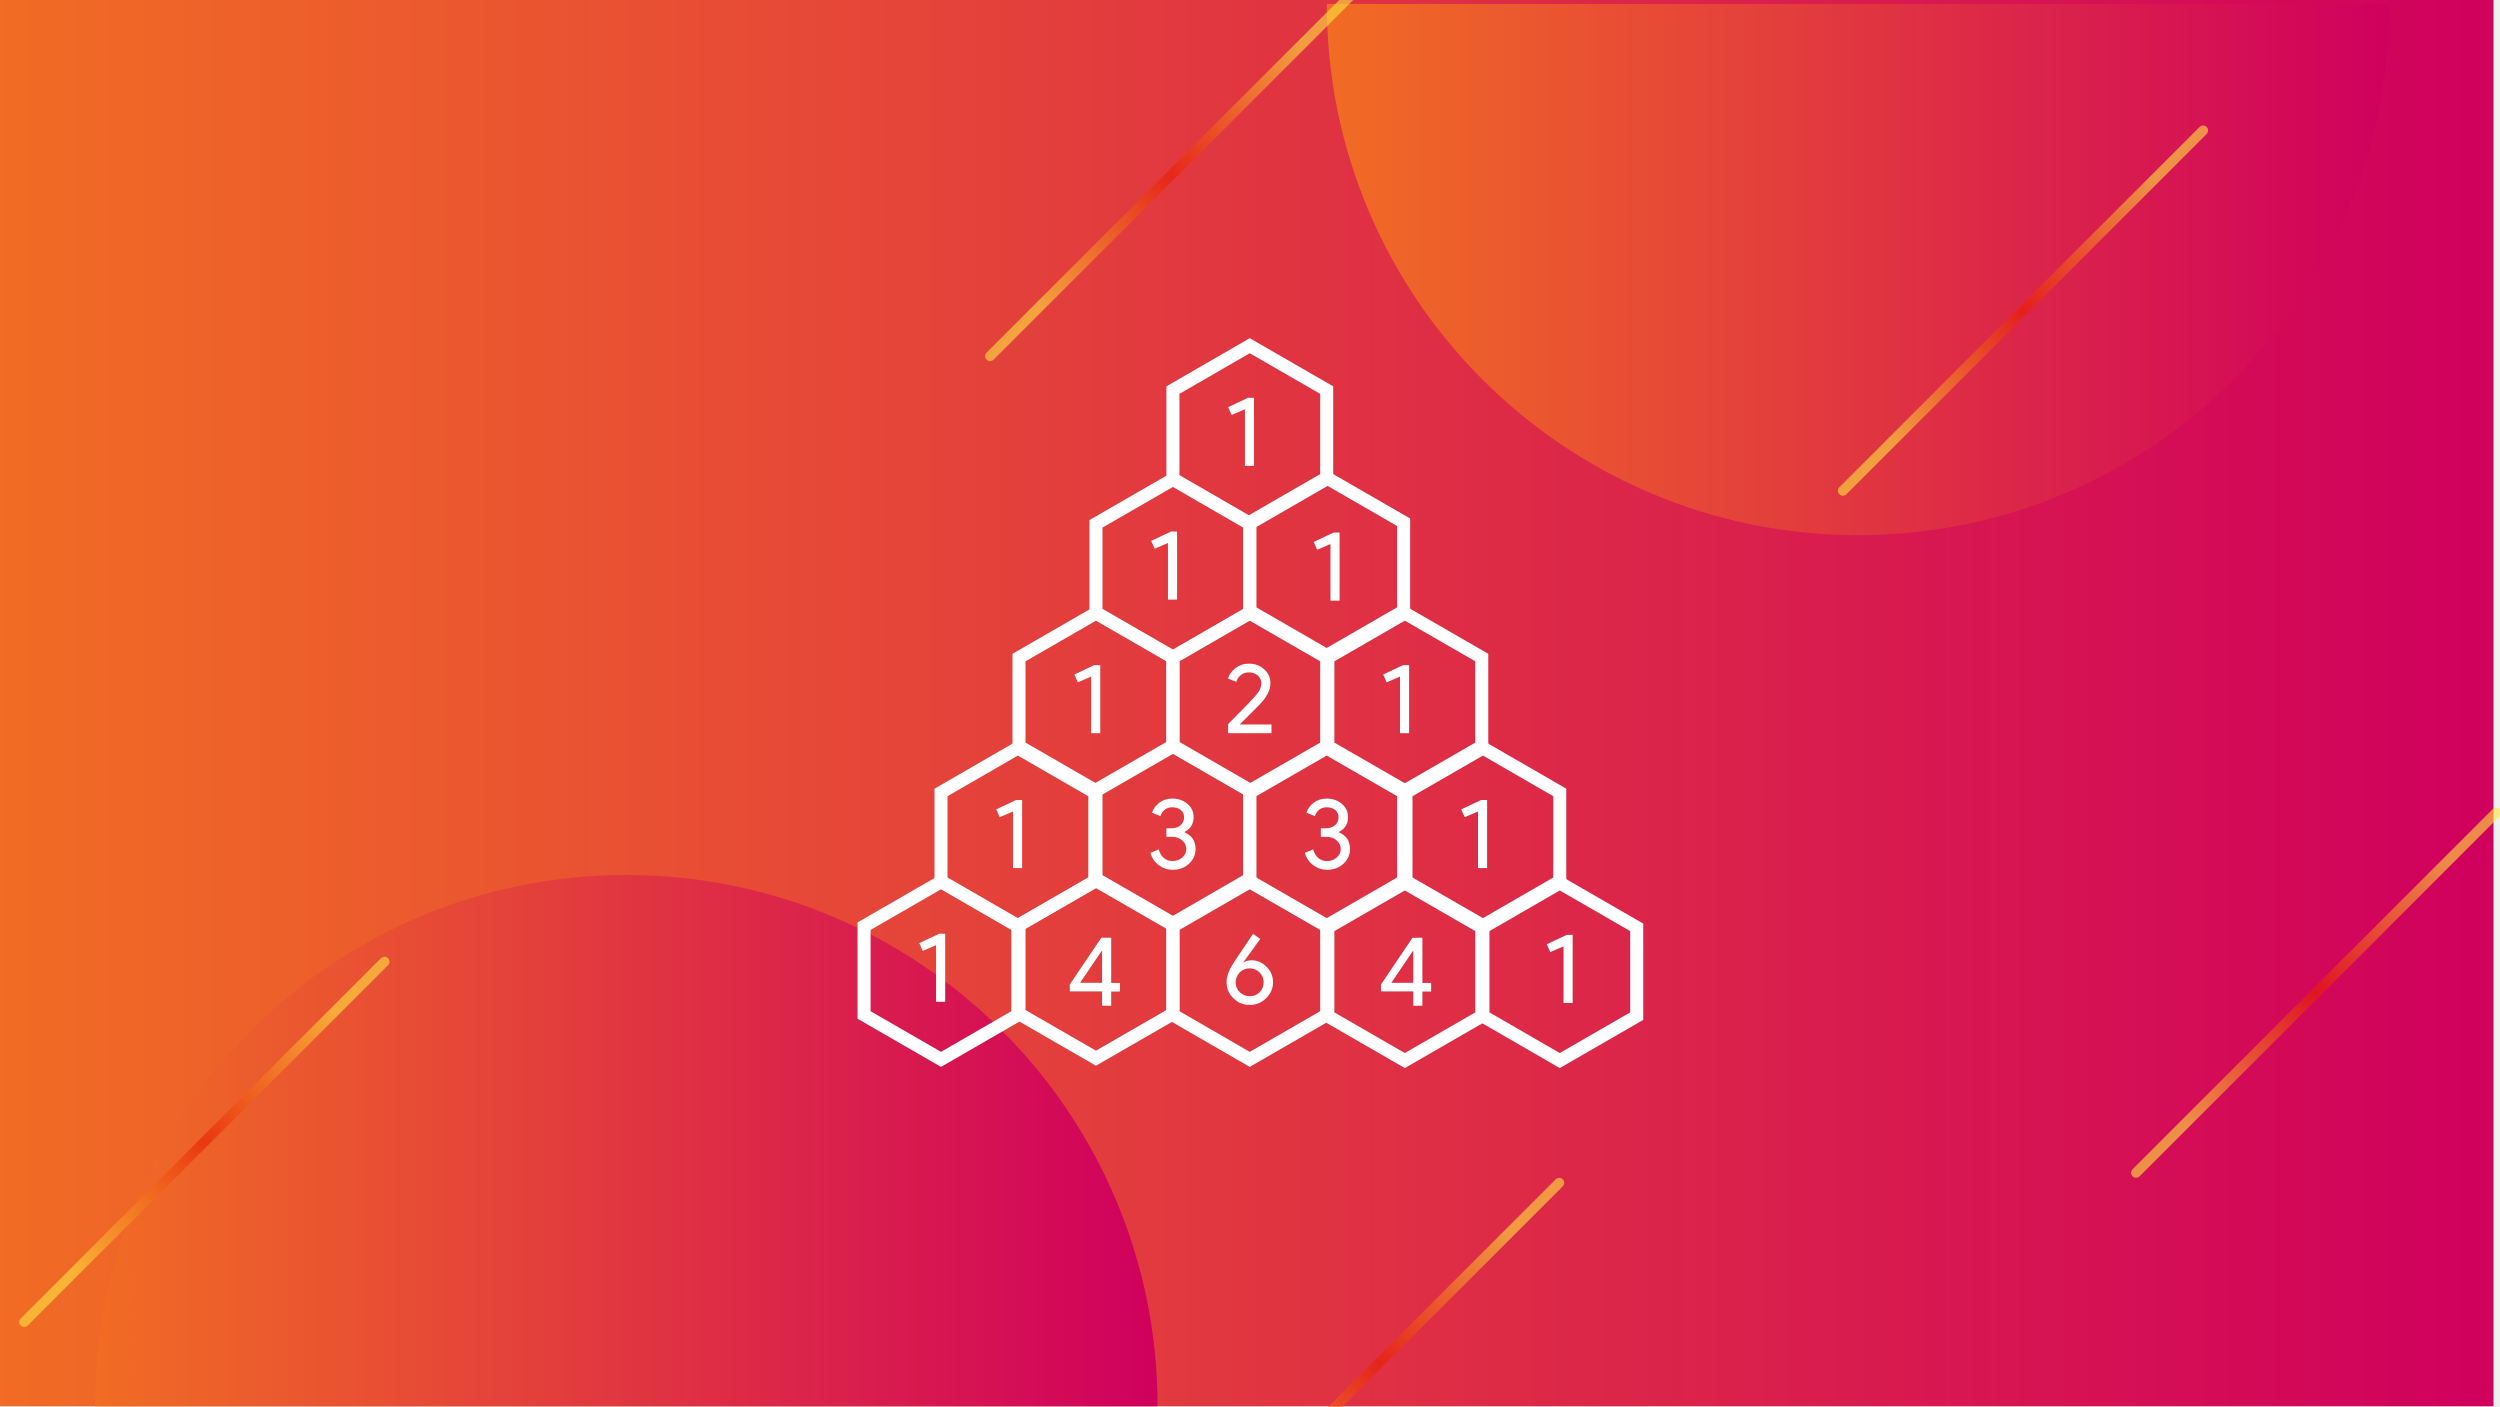
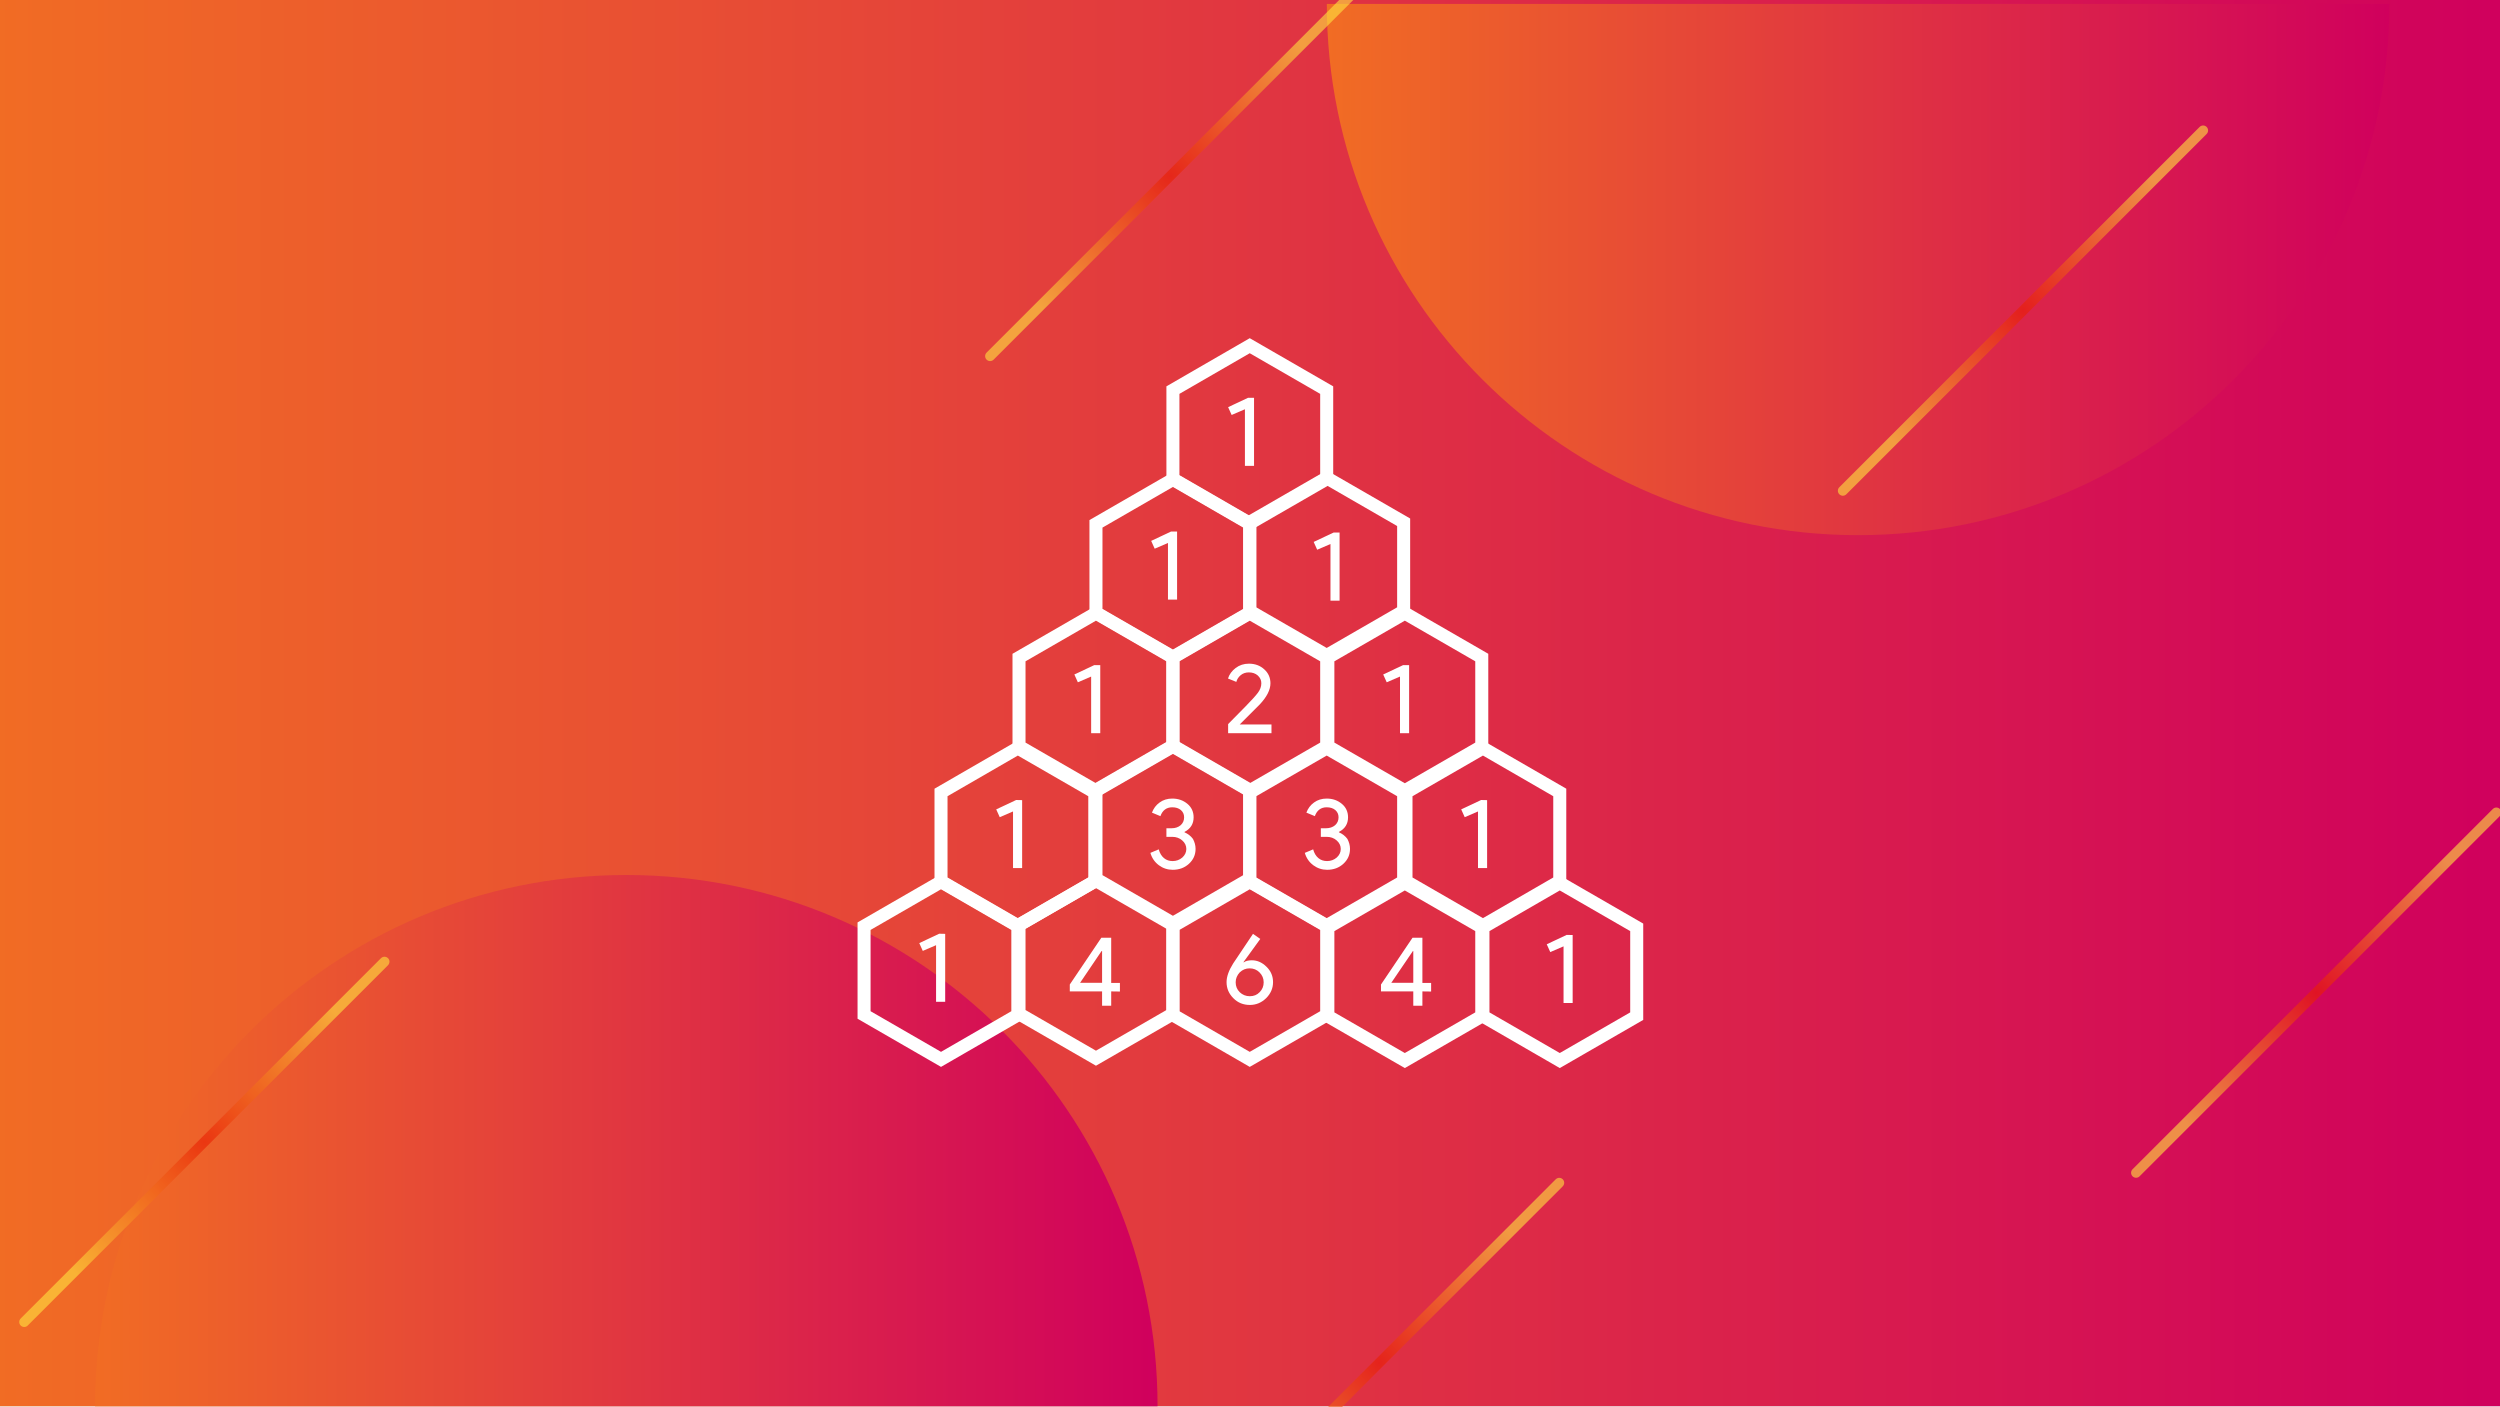
- <svg xmlns="http://www.w3.org/2000/svg" version="1.1" id="Layer_1" x="0px" y="0px" viewBox="0 0 1920 1080" enable-background="new 0 0 1920 1080" xml:space="preserve">
+ <svg xmlns="http://www.w3.org/2000/svg" version="1.1" id="Layer_1" x="0px" y="0px" viewBox="0 0 1920 1080" style="enable-background:new 0 0 1920 1080;" xml:space="preserve">
+   <style type="text/css">
+ 	.st0{fill:url(#SVGID_1_);}
+ 	.st1{fill:url(#SVGID_2_);}
+ 	.st2{fill:url(#SVGID_3_);}
+ 	.st3{fill:none;stroke:#FFFFFF;stroke-width:10;stroke-miterlimit:10;}
+ 	.st4{enable-background:new    ;}
+ 	.st5{fill:#FFFFFF;}
+ 	.st6{opacity:0.6;fill:url(#SVGID_4_);enable-background:new    ;}
+ 	.st7{opacity:0.6;fill:url(#SVGID_5_);enable-background:new    ;}
+ 	.st8{opacity:0.6;fill:url(#SVGID_6_);enable-background:new    ;}
+ 	.st9{opacity:0.6;fill:url(#SVGID_7_);enable-background:new    ;}
+ 	.st10{opacity:0.6;fill:url(#SVGID_8_);enable-background:new    ;}
+ </style>
  <g>
-     <linearGradient id="SVGID_1_" gradientUnits="userSpaceOnUse" x1="-5" y1="540" x2="1915" y2="540" gradientTransform="matrix(1 0 0 -1 0 1080)">
+     <linearGradient id="SVGID_1_" gradientUnits="userSpaceOnUse" x1="-5" y1="-500" x2="1921.013" y2="-500" gradientTransform="matrix(1 0 0 1 0 1040)">
      <stop offset="0" style="stop-color:#F16C24" />
      <stop offset="1" style="stop-color:#D0005D" />
    </linearGradient>
-     <rect x="-5" fill="url(#SVGID_1_)" width="1920" height="1080" />
+     <rect x="-5" class="st0" width="1926" height="1080" />
  </g>
  <g>
-     <linearGradient id="SVGID_2_" gradientUnits="userSpaceOnUse" x1="73" y1="204" x2="889" y2="204" gradientTransform="matrix(1 0 0 -1 0 1080)">
+     <linearGradient id="SVGID_2_" gradientUnits="userSpaceOnUse" x1="73" y1="-164" x2="889" y2="-164" gradientTransform="matrix(1 0 0 1 0 1040)">
      <stop offset="0" style="stop-color:#F16C24" />
      <stop offset="1" style="stop-color:#D0005D" />
    </linearGradient>
-     <path fill="url(#SVGID_2_)" d="M889,1080H73c0-225.3,182.7-408,408-408S889,854.7,889,1080z" />
-     <linearGradient id="SVGID_3_" gradientUnits="userSpaceOnUse" x1="1019" y1="873" x2="1835" y2="873" gradientTransform="matrix(1 0 0 -1 0 1080)">
+     <path class="st1" d="M889,1080H73c0-225.3,182.7-408,408-408S889,854.7,889,1080z" />
+     <linearGradient id="SVGID_3_" gradientUnits="userSpaceOnUse" x1="1019" y1="-833" x2="1835" y2="-833" gradientTransform="matrix(1 0 0 1 0 1040)">
      <stop offset="0" style="stop-color:#F16C24" />
      <stop offset="1" style="stop-color:#D0005D" />
    </linearGradient>
-     <path fill="url(#SVGID_3_)" d="M1835,3c0,225.3-182.7,408-408,408S1019,228.3,1019,3H1835z" />
+     <path class="st2" d="M1835,3c0,225.3-182.7,408-408,408S1019,228.3,1019,3H1835z" />
  </g>
  <g>
-     <polygon fill="none" stroke="#FFFFFF" stroke-width="10" stroke-miterlimit="10" points="1018.9,299.6 959.8,265.5 900.8,299.6   900.8,367.8 959.8,401.9 1018.9,367.8  " />
-     <g enable-background="new    ">
-       <path fill="#FFFFFF" d="M963.1,305.6v52.2h-7v-43.5l-10.2,4.4l-2.7-6l15.3-7.2H963.1z" />
+     <polygon class="st3" points="1018.9,299.6 959.8,265.5 900.8,299.6 900.8,367.8 959.8,401.9 1018.9,367.8  " />
+     <g class="st4">
+       <path class="st5" d="M963.1,305.6v52.2h-7v-43.5l-10.2,4.4l-2.7-6l15.3-7.2h4.6V305.6z" />
    </g>
  </g>
  <g>
-     <polygon fill="none" stroke="#FFFFFF" stroke-width="10" stroke-miterlimit="10" points="1078,401.1 1018.9,367 959.8,401.1   959.8,469.3 1018.9,503.4 1078,469.3  " />
-     <g enable-background="new    ">
-       <path fill="#FFFFFF" d="M1028.8,409.1v52.2h-7v-43.5l-10.2,4.4l-2.7-6l15.3-7.2H1028.8z" />
+     <polygon class="st3" points="1078,401.1 1018.9,367 959.8,401.1 959.8,469.3 1018.9,503.4 1078,469.3  " />
+     <g class="st4">
+       <path class="st5" d="M1028.8,409.1v52.2h-7v-43.5l-10.2,4.4l-2.7-6l15.3-7.2h4.6V409.1z" />
    </g>
  </g>
  <g>
-     <polygon fill="none" stroke="#FFFFFF" stroke-width="10" stroke-miterlimit="10" points="959.8,402.3 900.8,368.2 841.7,402.3   841.7,470.5 900.8,504.6 959.8,470.5  " />
-     <g enable-background="new    ">
-       <path fill="#FFFFFF" d="M904,408.3v52.2h-7V417l-10.2,4.4l-2.7-6l15.3-7.2H904z" />
+     <polygon class="st3" points="959.8,402.3 900.8,368.2 841.7,402.3 841.7,470.5 900.8,504.6 959.8,470.5  " />
+     <g class="st4">
+       <path class="st5" d="M904,408.3v52.2h-7V417l-10.2,4.4l-2.7-6l15.3-7.2h4.6V408.3z" />
    </g>
  </g>
  <g>
-     <polygon fill="none" stroke="#FFFFFF" stroke-width="10" stroke-miterlimit="10" points="1138,505 1078.9,470.9 1019.8,505   1019.8,573.2 1078.9,607.3 1138,573.2  " />
-     <g enable-background="new    ">
-       <path fill="#FFFFFF" d="M1082.2,510.9v52.2h-7v-43.5l-10.2,4.4l-2.7-6l15.3-7.2H1082.2z" />
+     <polygon class="st3" points="1138,505 1078.9,470.9 1019.8,505 1019.8,573.2 1078.9,607.3 1138,573.2  " />
+     <g class="st4">
+       <path class="st5" d="M1082.2,510.9v52.2h-7v-43.5L1065,524l-2.7-6l15.3-7.2h4.6V510.9z" />
    </g>
  </g>
  <g>
-     <polygon fill="none" stroke="#FFFFFF" stroke-width="10" stroke-miterlimit="10" points="1018.9,505 959.8,470.9 900.8,505   900.8,573.2 959.8,607.3 1018.9,573.2  " />
-     <g enable-background="new    ">
-       <path fill="#FFFFFF" d="M976.5,556.4v6.7h-33.3v-7l13.5-13.7c4.5-4.6,7.7-8.1,9.4-10.4c1.7-2.3,2.6-4.7,2.6-7.3    c0-2.3-0.9-4.2-2.7-5.9c-1.8-1.6-4.1-2.4-6.9-2.4c-2.4,0-4.5,0.7-6.2,2.1c-1.7,1.4-2.9,3.2-3.4,5.2l-6.4-2.6c1-3.2,3-5.9,5.9-8.1    c2.9-2.2,6.3-3.3,10.2-3.3c4.7,0,8.7,1.5,11.8,4.4c3.2,2.9,4.7,6.5,4.7,10.7c0,5-2.8,10.5-8.3,16.3l-15.3,15.3H976.5z" />
+     <polygon class="st3" points="1018.9,505 959.8,470.9 900.8,505 900.8,573.2 959.8,607.3 1018.9,573.2  " />
+     <g class="st4">
+       <path class="st5" d="M976.5,556.4v6.7h-33.3v-7l13.5-13.7c4.5-4.6,7.7-8.1,9.4-10.4c1.7-2.3,2.6-4.7,2.6-7.3    c0-2.3-0.9-4.2-2.7-5.9c-1.8-1.6-4.1-2.4-6.9-2.4c-2.4,0-4.5,0.7-6.2,2.1c-1.7,1.4-2.9,3.2-3.4,5.2l-6.4-2.6c1-3.2,3-5.9,5.9-8.1    c2.9-2.2,6.3-3.3,10.2-3.3c4.7,0,8.7,1.5,11.8,4.4c3.2,2.9,4.7,6.5,4.7,10.7c0,5-2.8,10.5-8.3,16.3l-15.3,15.3H976.5z" />
    </g>
  </g>
  <g>
-     <polygon fill="none" stroke="#FFFFFF" stroke-width="10" stroke-miterlimit="10" points="900.8,505 841.7,470.9 782.6,505   782.6,573.2 841.7,607.3 900.8,573.2  " />
-     <g enable-background="new    ">
-       <path fill="#FFFFFF" d="M845,510.9v52.2h-7v-43.5l-10.2,4.4l-2.7-6l15.3-7.2H845z" />
+     <polygon class="st3" points="900.8,505 841.7,470.9 782.6,505 782.6,573.2 841.7,607.3 900.8,573.2  " />
+     <g class="st4">
+       <path class="st5" d="M845,510.9v52.2h-7v-43.5l-10.2,4.4l-2.7-6l15.3-7.2h4.6V510.9z" />
    </g>
  </g>
  <g>
-     <polygon fill="none" stroke="#FFFFFF" stroke-width="10" stroke-miterlimit="10" points="959.8,606.8 900.8,572.7 841.7,606.8   841.7,675 900.8,709.1 959.8,675  " />
-     <g enable-background="new    ">
-       <path fill="#FFFFFF" d="M918.2,651.9c0,4.6-1.7,8.4-5.1,11.5c-3.4,3.1-7.5,4.6-12.5,4.6c-3.9,0-7.5-1.2-10.6-3.5    c-3.2-2.4-5.4-5.6-6.5-9.5l6.4-2.7c0.8,2.9,2.1,5.1,4,6.7c1.9,1.6,4.1,2.3,6.7,2.3c2.8,0,5.3-0.9,7.4-2.7c2-1.8,3.1-4,3.1-6.6    c0-2.6-1.1-4.8-3.2-6.6c-2.1-1.8-4.6-2.7-7.6-2.7h-4.5v-6.6h4c2.8,0,5.1-0.8,6.9-2.3c1.8-1.6,2.7-3.6,2.7-6.1    c0-2.3-0.8-4.1-2.5-5.6c-1.7-1.4-3.9-2.1-6.6-2.1c-4.4,0-7.5,2.3-9.1,6.8l-6.5-2.7c1.2-3.2,3.1-5.8,5.9-7.8c2.7-2,6-3,9.7-3    c4.6,0,8.5,1.4,11.7,4.1c3.1,2.6,4.7,6.1,4.7,10.3c0,5-2.3,8.8-7,11.2v0.3c2.7,1.2,4.9,2.9,6.5,5.1    C917.4,646.6,918.2,649.1,918.2,651.9z" />
+     <polygon class="st3" points="959.8,606.8 900.8,572.7 841.7,606.8 841.7,675 900.8,709.1 959.8,675  " />
+     <g class="st4">
+       <path class="st5" d="M918.2,651.9c0,4.6-1.7,8.4-5.1,11.5c-3.4,3.1-7.5,4.6-12.5,4.6c-3.9,0-7.5-1.2-10.6-3.5    c-3.2-2.4-5.4-5.6-6.5-9.5l6.4-2.7c0.8,2.9,2.1,5.1,4,6.7c1.9,1.6,4.1,2.3,6.7,2.3c2.8,0,5.3-0.9,7.4-2.7c2-1.8,3.1-4,3.1-6.6    s-1.1-4.8-3.2-6.6c-2.1-1.8-4.6-2.7-7.6-2.7h-4.5v-6.6h4c2.8,0,5.1-0.8,6.9-2.3c1.8-1.6,2.7-3.6,2.7-6.1c0-2.3-0.8-4.1-2.5-5.6    c-1.7-1.4-3.9-2.1-6.6-2.1c-4.4,0-7.5,2.3-9.1,6.8l-6.5-2.7c1.2-3.2,3.1-5.8,5.9-7.8c2.7-2,6-3,9.7-3c4.6,0,8.5,1.4,11.7,4.1    c3.1,2.6,4.7,6.1,4.7,10.3c0,5-2.3,8.8-7,11.2v0.3c2.7,1.2,4.9,2.9,6.5,5.1C917.4,646.6,918.2,649.1,918.2,651.9z" />
    </g>
  </g>
  <g>
-     <polygon fill="none" stroke="#FFFFFF" stroke-width="10" stroke-miterlimit="10" points="840.8,608.6 781.7,574.5 722.7,608.6   722.7,676.8 781.7,710.9 840.8,676.8  " />
-     <g enable-background="new    ">
-       <path fill="#FFFFFF" d="M785,614.5v52.2h-7v-43.5l-10.2,4.4l-2.7-6l15.3-7.2H785z" />
+     <polygon class="st3" points="840.8,608.6 781.7,574.5 722.7,608.6 722.7,676.8 781.7,710.9 840.8,676.8  " />
+     <g class="st4">
+       <path class="st5" d="M785,614.5v52.2h-7v-43.5l-10.2,4.4l-2.7-6l15.3-7.2L785,614.5L785,614.5z" />
    </g>
  </g>
  <g>
-     <polygon fill="none" stroke="#FFFFFF" stroke-width="10" stroke-miterlimit="10" points="900.8,710.4 841.7,676.3 782.6,710.4   782.6,778.6 841.7,812.7 900.8,778.6  " />
-     <g enable-background="new    ">
-       <path fill="#FFFFFF" d="M853.4,761.4v11h-7v-11h-24.8v-5.3l24.2-35.9h7.6v34.7h6.7v6.6H853.4z M829.5,754.8h16.9v-24.4H846    L829.5,754.8z" />
+     <polygon class="st3" points="900.8,710.4 841.7,676.3 782.6,710.4 782.6,778.6 841.7,812.7 900.8,778.6  " />
+     <g class="st4">
+       <path class="st5" d="M853.4,761.4v11h-7v-11h-24.8v-5.3l24.2-35.9h7.6v34.7h6.7v6.6L853.4,761.4L853.4,761.4z M829.5,754.8h16.9    v-24.4H846L829.5,754.8z" />
    </g>
  </g>
  <g>
-     <polygon fill="none" stroke="#FFFFFF" stroke-width="10" stroke-miterlimit="10" points="1018.9,711.3 959.8,677.2 900.8,711.3   900.8,779.5 959.8,813.6 1018.9,779.5  " />
-     <g enable-background="new    ">
-       <path fill="#FFFFFF" d="M961.4,737.5c4.2,0,8,1.7,11.3,5c3.4,3.3,5,7.3,5,11.8c0,4.7-1.8,8.8-5.3,12.3c-3.6,3.5-7.8,5.2-12.5,5.2    c-5,0-9.3-1.7-12.7-5.2c-3.5-3.5-5.2-7.6-5.2-12.3c0-4.2,1.7-9,5.1-14.4l15.2-22.7l5.6,3.9L955,738.9l0.2,0.2    C956.7,738,958.8,737.5,961.4,737.5z M949,754.4c0,3,1,5.5,3.1,7.6c2.1,2,4.7,3.1,7.7,3.1c3.1,0,5.6-1,7.6-3.1    c2.1-2.1,3.1-4.6,3.1-7.6c0-3-1.1-5.5-3.2-7.6c-2.1-2.1-4.6-3.1-7.6-3.1c-2.9,0-5.4,1-7.6,3.1C950.1,749,949,751.5,949,754.4z" />
+     <polygon class="st3" points="1018.9,711.3 959.8,677.2 900.8,711.3 900.8,779.5 959.8,813.6 1018.9,779.5  " />
+     <g class="st4">
+       <path class="st5" d="M961.4,737.5c4.2,0,8,1.7,11.3,5c3.4,3.3,5,7.3,5,11.8c0,4.7-1.8,8.8-5.3,12.3c-3.6,3.5-7.8,5.2-12.5,5.2    c-5,0-9.3-1.7-12.7-5.2c-3.5-3.5-5.2-7.6-5.2-12.3c0-4.2,1.7-9,5.1-14.4l15.2-22.7l5.6,3.9L955,738.9l0.2,0.2    C956.7,738,958.8,737.5,961.4,737.5z M949,754.4c0,3,1,5.5,3.1,7.6c2.1,2,4.7,3.1,7.7,3.1c3.1,0,5.6-1,7.6-3.1    c2.1-2.1,3.1-4.6,3.1-7.6s-1.1-5.5-3.2-7.6c-2.1-2.1-4.6-3.1-7.6-3.1c-2.9,0-5.4,1-7.6,3.1C950.1,749,949,751.5,949,754.4z" />
    </g>
  </g>
  <g>
-     <polygon fill="none" stroke="#FFFFFF" stroke-width="10" stroke-miterlimit="10" points="1138,712.2 1078.9,678.1 1019.8,712.2   1019.8,780.4 1078.9,814.5 1138,780.4  " />
-     <g enable-background="new    ">
-       <path fill="#FFFFFF" d="M1092.4,761.4v11h-7v-11h-24.8v-5.3l24.2-35.9h7.6v34.7h6.7v6.6H1092.4z M1068.5,754.8h16.9v-24.4h-0.3    L1068.5,754.8z" />
+     <polygon class="st3" points="1138,712.2 1078.9,678.1 1019.8,712.2 1019.8,780.4 1078.9,814.5 1138,780.4  " />
+     <g class="st4">
+       <path class="st5" d="M1092.4,761.4v11h-7v-11h-24.8v-5.3l24.2-35.9h7.6v34.7h6.7v6.6L1092.4,761.4L1092.4,761.4z M1068.5,754.8    h16.9v-24.4h-0.3L1068.5,754.8z" />
    </g>
  </g>
  <g>
-     <polygon fill="none" stroke="#FFFFFF" stroke-width="10" stroke-miterlimit="10" points="1257,712.2 1197.9,678.1 1138.9,712.2   1138.9,780.4 1197.9,814.5 1257,780.4  " />
-     <g enable-background="new    ">
-       <path fill="#FFFFFF" d="M1207.8,718.1v52.2h-7v-43.5l-10.2,4.4l-2.7-6l15.3-7.2H1207.8z" />
+     <polygon class="st3" points="1257,712.2 1197.9,678.1 1138.9,712.2 1138.9,780.4 1197.9,814.5 1257,780.4  " />
+     <g class="st4">
+       <path class="st5" d="M1207.8,718.1v52.2h-7v-43.5l-10.2,4.4l-2.7-6l15.3-7.2L1207.8,718.1L1207.8,718.1z" />
    </g>
  </g>
  <g>
-     <polygon fill="none" stroke="#FFFFFF" stroke-width="10" stroke-miterlimit="10" points="781.7,711.3 722.7,677.2 663.6,711.3   663.6,779.5 722.7,813.6 781.7,779.5  " />
-     <g enable-background="new    ">
-       <path fill="#FFFFFF" d="M725.9,717.2v52.2h-7v-43.5l-10.2,4.4l-2.7-6l15.3-7.2H725.9z" />
+     <polygon class="st3" points="781.7,711.3 722.7,677.2 663.6,711.3 663.6,779.5 722.7,813.6 781.7,779.5  " />
+     <g class="st4">
+       <path class="st5" d="M725.9,717.2v52.2h-7v-43.5l-10.2,4.4l-2.7-6l15.3-7.2L725.9,717.2L725.9,717.2z" />
    </g>
  </g>
  <g>
-     <polygon fill="none" stroke="#FFFFFF" stroke-width="10" stroke-miterlimit="10" points="1078,608.6 1018.9,574.5 959.8,608.6   959.8,676.8 1018.9,710.9 1078,676.8  " />
-     <g enable-background="new    ">
-       <path fill="#FFFFFF" d="M1036.8,651.9c0,4.6-1.7,8.4-5.1,11.5c-3.4,3.1-7.5,4.6-12.5,4.6c-3.9,0-7.5-1.2-10.6-3.5    c-3.2-2.4-5.4-5.6-6.5-9.5l6.4-2.7c0.8,2.9,2.1,5.1,4,6.7c1.9,1.6,4.1,2.3,6.7,2.3c2.8,0,5.3-0.9,7.4-2.7c2-1.8,3.1-4,3.1-6.6    c0-2.6-1.1-4.8-3.2-6.6c-2.1-1.8-4.6-2.7-7.6-2.7h-4.5v-6.6h4c2.8,0,5.1-0.8,6.9-2.3c1.8-1.6,2.7-3.6,2.7-6.1    c0-2.3-0.8-4.1-2.5-5.6c-1.7-1.4-3.9-2.1-6.6-2.1c-4.4,0-7.5,2.3-9.1,6.8l-6.5-2.7c1.2-3.2,3.1-5.8,5.9-7.8c2.7-2,6-3,9.7-3    c4.6,0,8.5,1.4,11.7,4.1c3.1,2.6,4.7,6.1,4.7,10.3c0,5-2.3,8.8-7,11.2v0.3c2.7,1.2,4.9,2.9,6.5,5.1    C1036,646.6,1036.8,649.1,1036.8,651.9z" />
+     <polygon class="st3" points="1078,608.6 1018.9,574.5 959.8,608.6 959.8,676.8 1018.9,710.9 1078,676.8  " />
+     <g class="st4">
+       <path class="st5" d="M1036.8,651.9c0,4.6-1.7,8.4-5.1,11.5s-7.5,4.6-12.5,4.6c-3.9,0-7.5-1.2-10.6-3.5c-3.2-2.4-5.4-5.6-6.5-9.5    l6.4-2.7c0.8,2.9,2.1,5.1,4,6.7c1.9,1.6,4.1,2.3,6.7,2.3c2.8,0,5.3-0.9,7.4-2.7c2-1.8,3.1-4,3.1-6.6s-1.1-4.8-3.2-6.6    s-4.6-2.7-7.6-2.7h-4.5v-6.6h4c2.8,0,5.1-0.8,6.9-2.3c1.8-1.6,2.7-3.6,2.7-6.1c0-2.3-0.8-4.1-2.5-5.6c-1.7-1.4-3.9-2.1-6.6-2.1    c-4.4,0-7.5,2.3-9.1,6.8l-6.5-2.7c1.2-3.2,3.1-5.8,5.9-7.8c2.7-2,6-3,9.7-3c4.6,0,8.5,1.4,11.7,4.1c3.1,2.6,4.7,6.1,4.7,10.3    c0,5-2.3,8.8-7,11.2v0.3c2.7,1.2,4.9,2.9,6.5,5.1C1036,646.6,1036.8,649.1,1036.8,651.9z" />
    </g>
  </g>
  <g>
-     <polygon fill="none" stroke="#FFFFFF" stroke-width="10" stroke-miterlimit="10" points="1197.9,608.6 1138.9,574.5 1079.8,608.6   1079.8,676.8 1138.9,710.9 1197.9,676.8  " />
-     <g enable-background="new    ">
-       <path fill="#FFFFFF" d="M1142.1,614.5v52.2h-7v-43.5l-10.2,4.4l-2.7-6l15.3-7.2H1142.1z" />
+     <polygon class="st3" points="1197.9,608.6 1138.9,574.5 1079.8,608.6 1079.8,676.8 1138.9,710.9 1197.9,676.8  " />
+     <g class="st4">
+       <path class="st5" d="M1142.1,614.5v52.2h-7v-43.5l-10.2,4.4l-2.7-6l15.3-7.2L1142.1,614.5L1142.1,614.5z" />
    </g>
  </g>
  <g>
-     <radialGradient id="SVGID_4_" cx="1553.644" cy="841.45" r="142.172" gradientTransform="matrix(1 0 0 -1 0 1080)" gradientUnits="userSpaceOnUse">
+     <radialGradient id="SVGID_4_" cx="1553.644" cy="-801.45" r="142.172" gradientTransform="matrix(1 0 0 1 0 1040)" gradientUnits="userSpaceOnUse">
      <stop offset="0" style="stop-color:#E91A00" />
      <stop offset="0.929" style="stop-color:#FDD63A" />
      <stop offset="1" style="stop-color:#FFE53F" />
    </radialGradient>
-     <path opacity="0.6" fill="url(#SVGID_4_)" enable-background="new    " d="M1694.7,97.5L1694.7,97.5c-1.5-1.5-3.9-1.5-5.4,0   l-20.1,20.1l-2.1,2.1l-16,16l-4.1,4.1l-5.1,5.1l0,0l-20.1,20.1l-2.1,2.1l-16,16l-4.1,4.1l-16.3,16.3l0,0l-20.1,20.1l-2.1,2.1   l-16,16l-4.1,4.1l-13.9,13.9l0,0l-20.1,20.1l-2.1,2.1l-16,16l-4.1,4.1l-11.8,11.8l0,0l-20.1,20.1l-2.1,2.1l-16,16l-4.1,4.1   l-18.1,18.1c-1.5,1.5-1.5,3.9,0,5.4s3.9,1.5,5.4,0l18.1-18.1l4.1-4.1l16-16l2.1-2.1l13.8-13.8l0,0l18.1-18.1l4.1-4.1l16-16l2.1-2.1   l15.9-15.9l0,0l18.1-18.1l4.1-4.1l16-16l2.1-2.1l18.2-18.2l0,0l18.1-18.1l4.1-4.1l16-16l2.1-2.1l7.1-7.1l0,0l18.1-18.1l4.1-4.1   l16-16l2.1-2.1l20.1-20.1C1696.2,101.5,1696.2,99,1694.7,97.5z" />
-     <radialGradient id="SVGID_5_" cx="1059.144" cy="33.25" r="142.172" gradientTransform="matrix(1 0 0 -1 0 1080)" gradientUnits="userSpaceOnUse">
+     <path class="st6" d="M1694.7,97.5L1694.7,97.5c-1.5-1.5-3.9-1.5-5.4,0l-20.1,20.1l-2.1,2.1l-16,16l-4.1,4.1l-5.1,5.1l0,0   l-20.1,20.1l-2.1,2.1l-16,16l-4.1,4.1l-16.3,16.3l0,0l-20.1,20.1l-2.1,2.1l-16,16l-4.1,4.1l-13.9,13.9l0,0l-20.1,20.1l-2.1,2.1   l-16,16l-4.1,4.1l-11.8,11.8l0,0l-20.1,20.1l-2.1,2.1l-16,16l-4.1,4.1l-18.1,18.1c-1.5,1.5-1.5,3.9,0,5.4s3.9,1.5,5.4,0l18.1-18.1   l4.1-4.1l16-16l2.1-2.1l13.8-13.8l0,0l18.1-18.1l4.1-4.1l16-16l2.1-2.1l15.9-15.9l0,0l18.1-18.1l4.1-4.1l16-16l2.1-2.1l18.2-18.2   l0,0l18.1-18.1l4.1-4.1l16-16l2.1-2.1l7.1-7.1l0,0l18.1-18.1l4.1-4.1l16-16l2.1-2.1l20.1-20.1C1696.2,101.5,1696.2,99,1694.7,97.5z   " />
+     <radialGradient id="SVGID_5_" cx="1059.144" cy="6.75" r="142.172" gradientTransform="matrix(1 0 0 1 0 1040)" gradientUnits="userSpaceOnUse">
      <stop offset="0" style="stop-color:#E91A00" />
      <stop offset="0.929" style="stop-color:#FDD63A" />
      <stop offset="1" style="stop-color:#FFE53F" />
    </radialGradient>
-     <path opacity="0.6" fill="url(#SVGID_5_)" enable-background="new    " d="M1200.2,905.7L1200.2,905.7c-1.5-1.5-3.9-1.5-5.4,0   l-20.1,20.1l-2.1,2.1l-16,16l-4.1,4.1l-5.1,5.1l0,0l-20.1,20.1l-2.1,2.1l-16,16l-4.1,4.1l-16.3,16.3l0,0l-20.1,20.1l-2.1,2.1   l-16,16l-4.1,4.1l-13.9,13.9l0,0l-20.1,20.1l-2.1,2.1l-16,16l-4.1,4.1l-11.8,11.8l0,0l-20.1,20.1l-2.1,2.1l-16,16l-4.1,4.1   l-18.1,18.1c-1.5,1.5-1.5,3.9,0,5.4s3.9,1.5,5.4,0l18.1-18.1l4.1-4.1l16-16l2.1-2.1l13.8-13.8l0,0l18.1-18.1l4.1-4.1l16-16l2.1-2.1   l15.9-15.9l0,0l18.1-18.1l4.1-4.1l16-16l2.1-2.1l18.2-18.2l0,0l18.1-18.1l4.1-4.1l16-16l2.1-2.1l7.1-7.1l0,0l18.1-18.1l4.1-4.1   l16-16l2.1-2.1l20.1-20.1C1201.7,909.6,1201.7,907.2,1200.2,905.7z" />
-     <radialGradient id="SVGID_6_" cx="1778.844" cy="317.65" r="142.172" gradientTransform="matrix(1 0 0 -1 0 1080)" gradientUnits="userSpaceOnUse">
+     <path class="st7" d="M1200.2,905.7L1200.2,905.7c-1.5-1.5-3.9-1.5-5.4,0l-20.1,20.1l-2.1,2.1l-16,16l-4.1,4.1l-5.1,5.1l0,0   l-20.1,20.1l-2.1,2.1l-16,16l-4.1,4.1l-16.3,16.3l0,0l-20.1,20.1l-2.1,2.1l-16,16l-4.1,4.1l-13.9,13.9l0,0l-20.1,20.1l-2.1,2.1   l-16,16l-4.1,4.1l-11.8,11.8l0,0l-20.1,20.1l-2.1,2.1l-16,16l-4.1,4.1l-18.1,18.1c-1.5,1.5-1.5,3.9,0,5.4s3.9,1.5,5.4,0l18.1-18.1   l4.1-4.1l16-16l2.1-2.1l13.8-13.8l0,0l18.1-18.1l4.1-4.1l16-16l2.1-2.1l15.9-15.9l0,0l18.1-18.1l4.1-4.1l16-16l2.1-2.1l18.2-18.2   l0,0l18.1-18.1l4.1-4.1l16-16l2.1-2.1l7.1-7.1l0,0l18.1-18.1l4.1-4.1l16-16l2.1-2.1l20.1-20.1   C1201.7,909.6,1201.7,907.2,1200.2,905.7z" />
+     <radialGradient id="SVGID_6_" cx="1778.844" cy="-277.65" r="142.172" gradientTransform="matrix(1 0 0 1 0 1040)" gradientUnits="userSpaceOnUse">
      <stop offset="0" style="stop-color:#E91A00" />
      <stop offset="0.929" style="stop-color:#FDD63A" />
      <stop offset="1" style="stop-color:#FFE53F" />
    </radialGradient>
-     <path opacity="0.6" fill="url(#SVGID_6_)" enable-background="new    " d="M1919.9,621.3L1919.9,621.3c-1.5-1.5-3.9-1.5-5.4,0   l-20.1,20.1l-2.1,2.1l-16,16l-4.1,4.1l-5.1,5.1l0,0l-20.1,20.1l-2.1,2.1l-16,16l-4.1,4.1l-16.3,16.3l0,0l-20.1,20.1l-2.1,2.1   l-16,16l-4.1,4.1l-13.9,13.9l0,0l-20.1,20.1l-2.1,2.1l-16,16l-4.1,4.1l-11.8,11.8l0,0l-20.1,20.1l-2.1,2.1l-16,16l-4.1,4.1   l-18.1,18.1c-1.5,1.5-1.5,3.9,0,5.4s3.9,1.5,5.4,0l18.1-18.1l4.1-4.1l16-16l2.1-2.1l13.8-13.8l0,0l18.1-18.1l4.1-4.1l16-16l2.1-2.1   l15.9-15.9l0,0l18.1-18.1l4.1-4.1l16-16l2.1-2.1l18.2-18.2l0,0l18.1-18.1l4.1-4.1l16-16l2.1-2.1l7.1-7.1l0,0l18.1-18.1l4.1-4.1   l16-16l2.1-2.1l20.1-20.1C1921.4,625.2,1921.4,622.8,1919.9,621.3z" />
-     <radialGradient id="SVGID_7_" cx="898.744" cy="944.85" r="142.172" gradientTransform="matrix(1 0 0 -1 0 1080)" gradientUnits="userSpaceOnUse">
+     <path class="st8" d="M1919.9,621.3L1919.9,621.3c-1.5-1.5-3.9-1.5-5.4,0l-20.1,20.1l-2.1,2.1l-16,16l-4.1,4.1l-5.1,5.1l0,0   l-20.1,20.1l-2.1,2.1l-16,16l-4.1,4.1l-16.3,16.3l0,0l-20.1,20.1l-2.1,2.1l-16,16l-4.1,4.1l-13.9,13.9l0,0l-20.1,20.1l-2.1,2.1   l-16,16l-4.1,4.1l-11.8,11.8l0,0l-20.1,20.1l-2.1,2.1l-16,16l-4.1,4.1l-18.1,18.1c-1.5,1.5-1.5,3.9,0,5.4s3.9,1.5,5.4,0l18.1-18.1   l4.1-4.1l16-16l2.1-2.1l13.8-13.8l0,0l18.1-18.1l4.1-4.1l16-16l2.1-2.1l15.9-15.9l0,0l18.1-18.1l4.1-4.1l16-16l2.1-2.1l18.2-18.2   l0,0l18.1-18.1l4.1-4.1l16-16l2.1-2.1l7.1-7.1l0,0l18.1-18.1l4.1-4.1l16-16l2.1-2.1l20.1-20.1   C1921.4,625.2,1921.4,622.8,1919.9,621.3z" />
+     <radialGradient id="SVGID_7_" cx="898.744" cy="-904.85" r="142.172" gradientTransform="matrix(1 0 0 1 0 1040)" gradientUnits="userSpaceOnUse">
      <stop offset="0" style="stop-color:#E91A00" />
      <stop offset="0.929" style="stop-color:#FDD63A" />
      <stop offset="1" style="stop-color:#FFE53F" />
    </radialGradient>
-     <path opacity="0.6" fill="url(#SVGID_7_)" enable-background="new    " d="M1039.8-5.9L1039.8-5.9c-1.5-1.5-3.9-1.5-5.4,0   l-20.1,20.1l-2.1,2.1l-16,16l-4.1,4.1l-5.1,5.1l0,0l-20.1,20.1l-2.1,2.1l-16,16l-4.1,4.1l-16.3,16.3l0,0l-20.1,20.1l-2.1,2.1   l-16,16l-4.1,4.1l-13.9,13.9l0,0l-20.1,20.1l-2.1,2.1l-16,16l-4.1,4.1l-11.8,11.8l0,0L798,230.5l-2.1,2.1l-16,16l-4.1,4.1   l-18.1,18.1c-1.5,1.5-1.5,3.9,0,5.4s3.9,1.5,5.4,0l18.1-18.1l4.1-4.1l16-16l2.1-2.1l13.8-13.8l0,0l18.1-18.1l4.1-4.1l16-16l2.1-2.1   l15.9-15.9l0,0l18.1-18.1l4.1-4.1l16-16l2.1-2.1l18.2-18.2l0,0L950,89.3l4.1-4.1l16-16l2.1-2.1l7.1-7.1l0,0l18.1-18.1l4.1-4.1   l16-16l2.1-2.1l20.1-20.1C1041.3-2,1041.3-4.5,1039.8-5.9z" />
-     <radialGradient id="SVGID_8_" cx="156.944" cy="203.05" r="142.172" gradientTransform="matrix(1 0 0 -1 0 1080)" gradientUnits="userSpaceOnUse">
+     <path class="st9" d="M1039.8-5.9L1039.8-5.9c-1.5-1.5-3.9-1.5-5.4,0l-20.1,20.1l-2.1,2.1l-16,16l-4.1,4.1l-5.1,5.1l0,0l-20.1,20.1   l-2.1,2.1l-16,16l-4.1,4.1l-16.3,16.3l0,0l-20.1,20.1l-2.1,2.1l-16,16l-4.1,4.1l-13.9,13.9l0,0l-20.1,20.1l-2.1,2.1l-16,16   l-4.1,4.1l-11.8,11.8l0,0L798,230.5l-2.1,2.1l-16,16l-4.1,4.1l-18.1,18.1c-1.5,1.5-1.5,3.9,0,5.4s3.9,1.5,5.4,0l18.1-18.1l4.1-4.1   l16-16l2.1-2.1l13.8-13.8l0,0l18.1-18.1l4.1-4.1l16-16l2.1-2.1l15.9-15.9l0,0l18.1-18.1l4.1-4.1l16-16l2.1-2.1l18.2-18.2l0,0   L950,89.3l4.1-4.1l16-16l2.1-2.1l7.1-7.1l0,0l18.1-18.1l4.1-4.1l16-16l2.1-2.1l20.1-20.1C1041.3-2,1041.3-4.5,1039.8-5.9z" />
+     <radialGradient id="SVGID_8_" cx="156.944" cy="-163.05" r="142.172" gradientTransform="matrix(1 0 0 1 0 1040)" gradientUnits="userSpaceOnUse">
      <stop offset="0" style="stop-color:#E91A00" />
      <stop offset="0.929" style="stop-color:#FDD63A" />
      <stop offset="1" style="stop-color:#FFE53F" />
    </radialGradient>
-     <path opacity="0.6" fill="url(#SVGID_8_)" enable-background="new    " d="M298,735.9L298,735.9c-1.5-1.5-3.9-1.5-5.4,0L272.5,756   l-2.1,2.1l-16,16l-4.1,4.1l-5.1,5.1l0,0l-20.1,20.1l-2.1,2.1l-16,16l-4.1,4.1l-16.3,16.3l0,0L166.5,862l-2.1,2.1l-16,16l-4.1,4.1   l-13.9,13.9l0,0l-20.1,20.1l-2.1,2.1l-16,16l-4.1,4.1l-11.8,11.8l0,0l-20.1,20.1l-2.1,2.1l-16,16l-4.1,4.1l-18.1,18.1   c-1.5,1.5-1.5,3.9,0,5.4s3.9,1.5,5.4,0l18.1-18.1l4.1-4.1l16-16l2.1-2.1l13.8-13.8l0,0l18.1-18.1l4.1-4.1l16-16l2.1-2.1l15.9-15.9   l0,0l18.1-18.1l4.1-4.1l16-16l2.1-2.1l18.2-18.2l0,0l18.1-18.1l4.1-4.1l16-16l2.1-2.1l7.1-7.1l0,0l18.1-18.1l4.1-4.1l16-16l2.1-2.1   l20.1-20.1C299.5,739.8,299.5,737.3,298,735.9z" />
+     <path class="st10" d="M298,735.9L298,735.9c-1.5-1.5-3.9-1.5-5.4,0L272.5,756l-2.1,2.1l-16,16l-4.1,4.1l-5.1,5.1l0,0l-20.1,20.1   l-2.1,2.1l-16,16l-4.1,4.1l-16.3,16.3l0,0L166.5,862l-2.1,2.1l-16,16l-4.1,4.1l-13.9,13.9l0,0l-20.1,20.1l-2.1,2.1l-16,16l-4.1,4.1   l-11.8,11.8l0,0l-20.1,20.1l-2.1,2.1l-16,16l-4.1,4.1l-18.1,18.1c-1.5,1.5-1.5,3.9,0,5.4s3.9,1.5,5.4,0l18.1-18.1l4.1-4.1l16-16   l2.1-2.1l13.8-13.8l0,0l18.1-18.1l4.1-4.1l16-16l2.1-2.1l15.9-15.9l0,0l18.1-18.1l4.1-4.1l16-16l2.1-2.1l18.2-18.2l0,0l18.1-18.1   l4.1-4.1l16-16l2.1-2.1l7.1-7.1l0,0l18.1-18.1l4.1-4.1l16-16l2.1-2.1l20.1-20.1C299.5,739.8,299.5,737.3,298,735.9z" />
  </g>
</svg>
